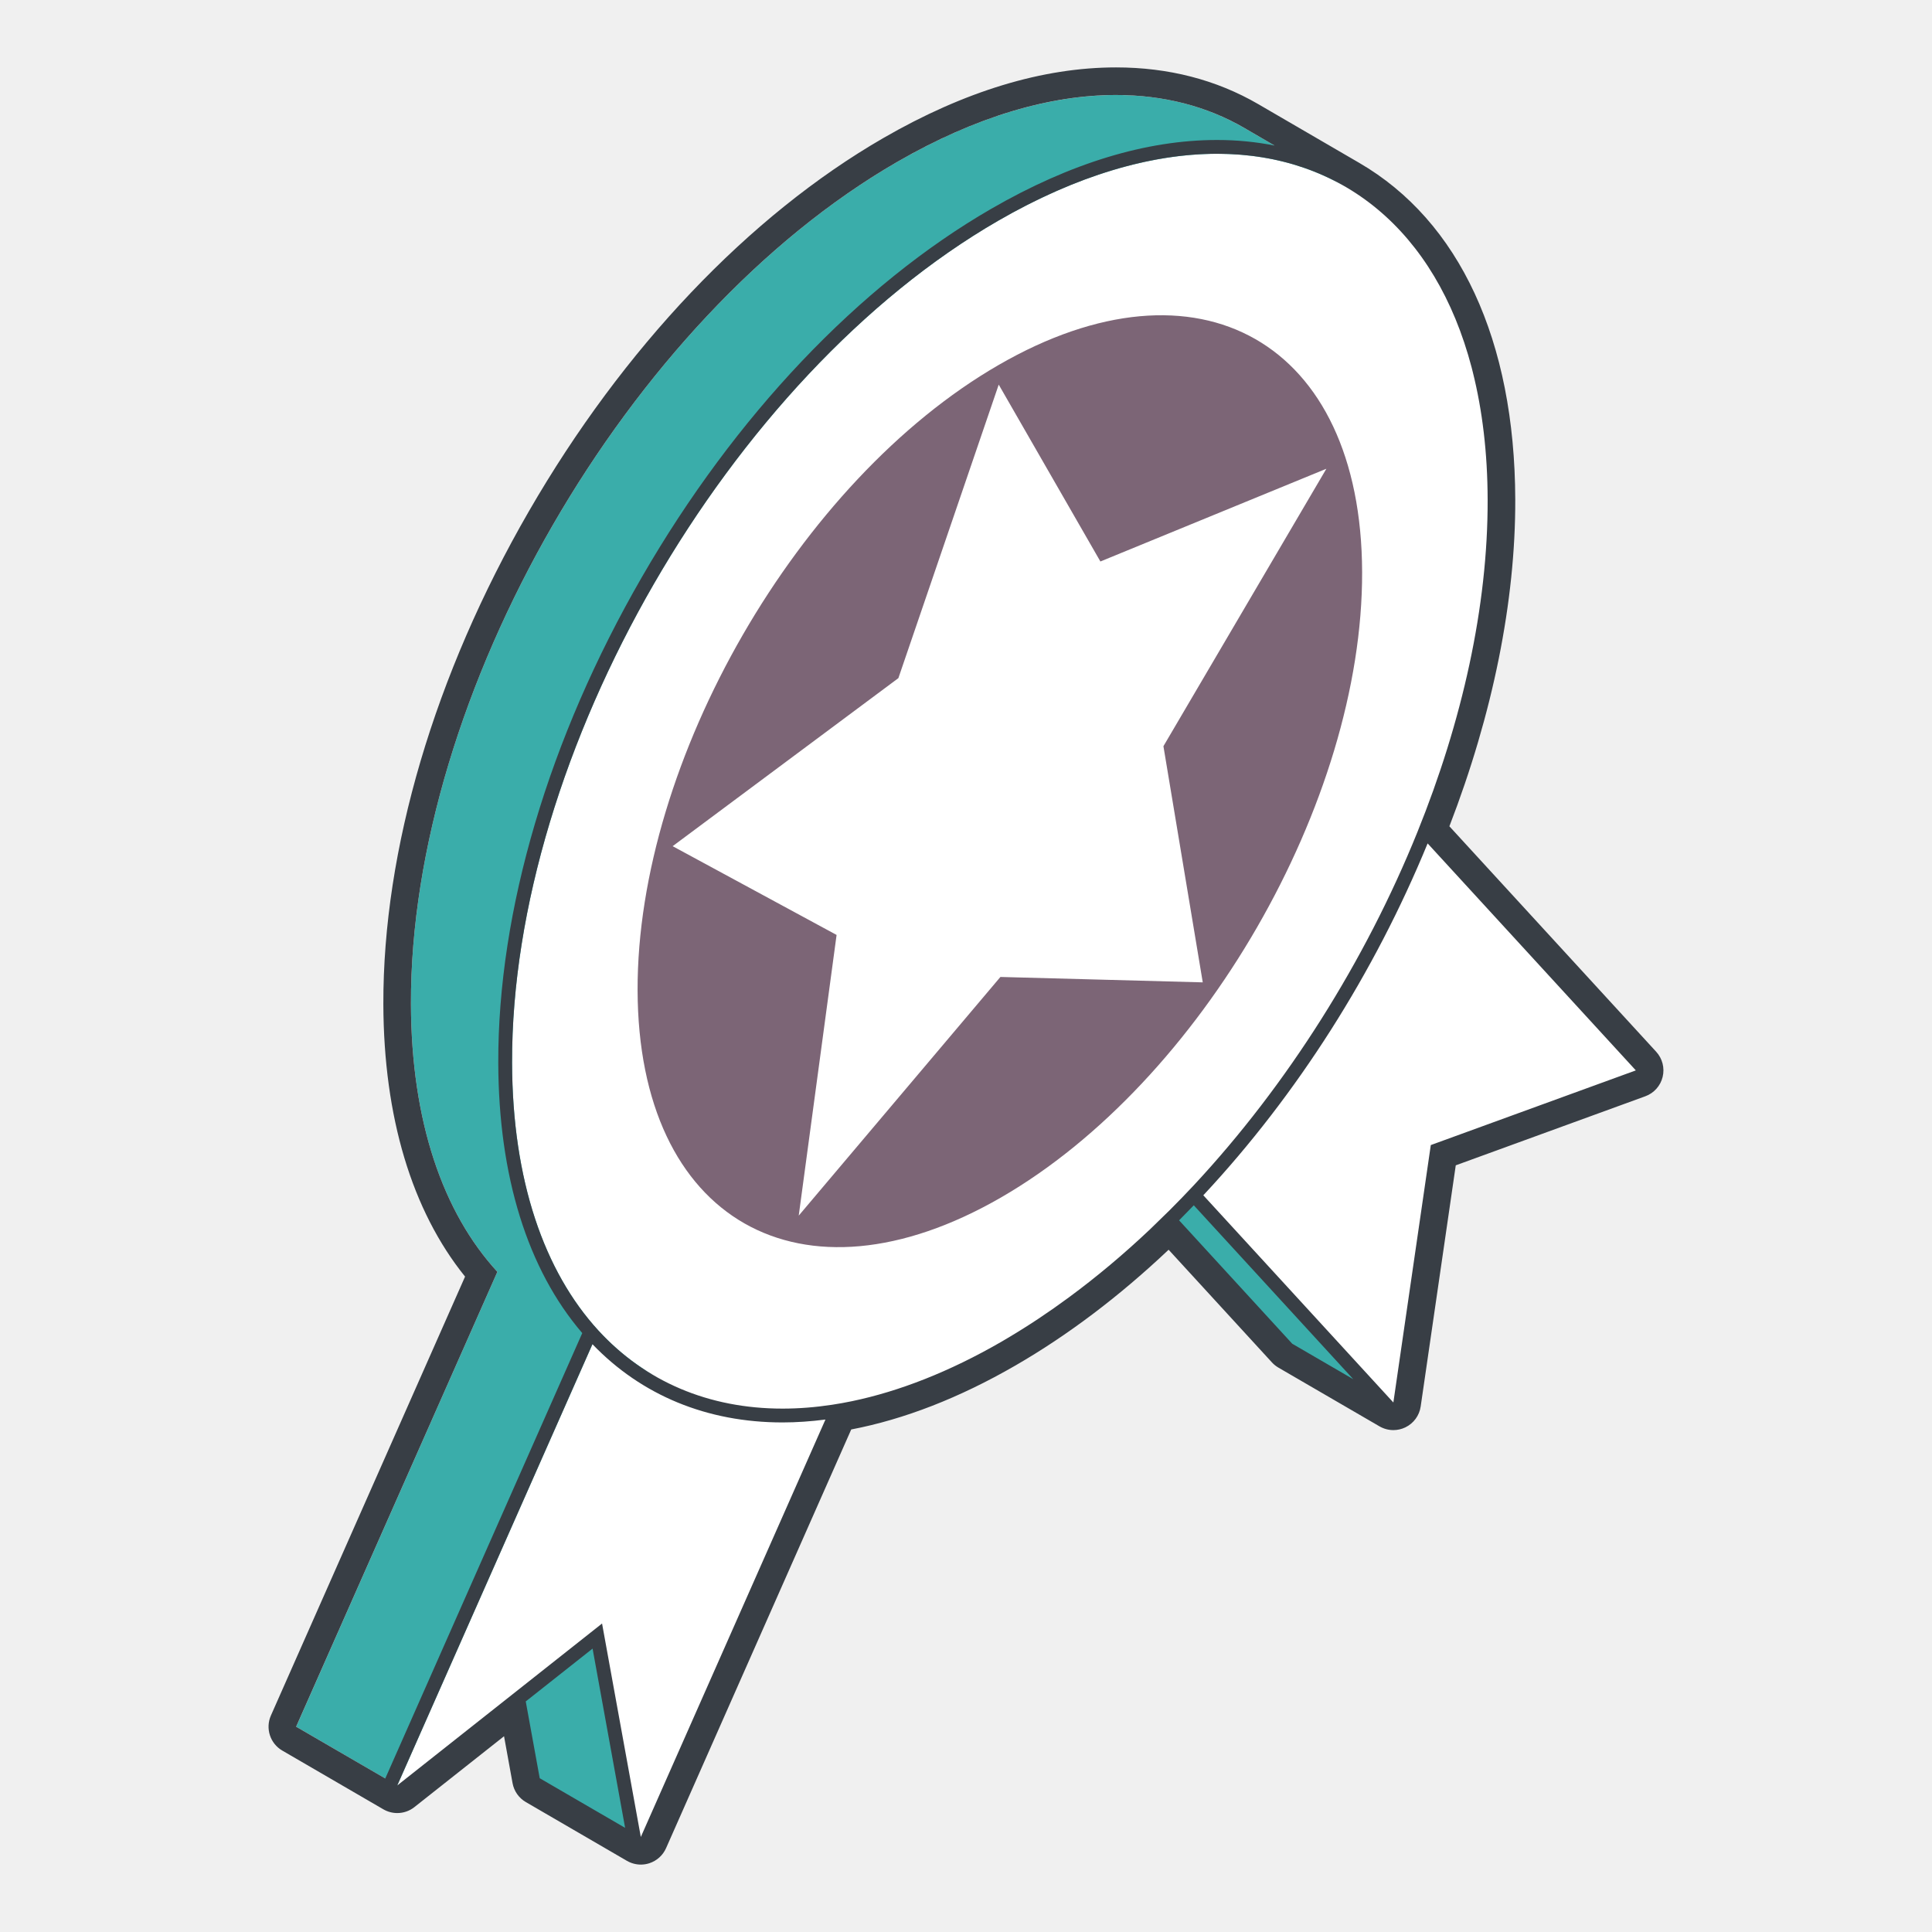
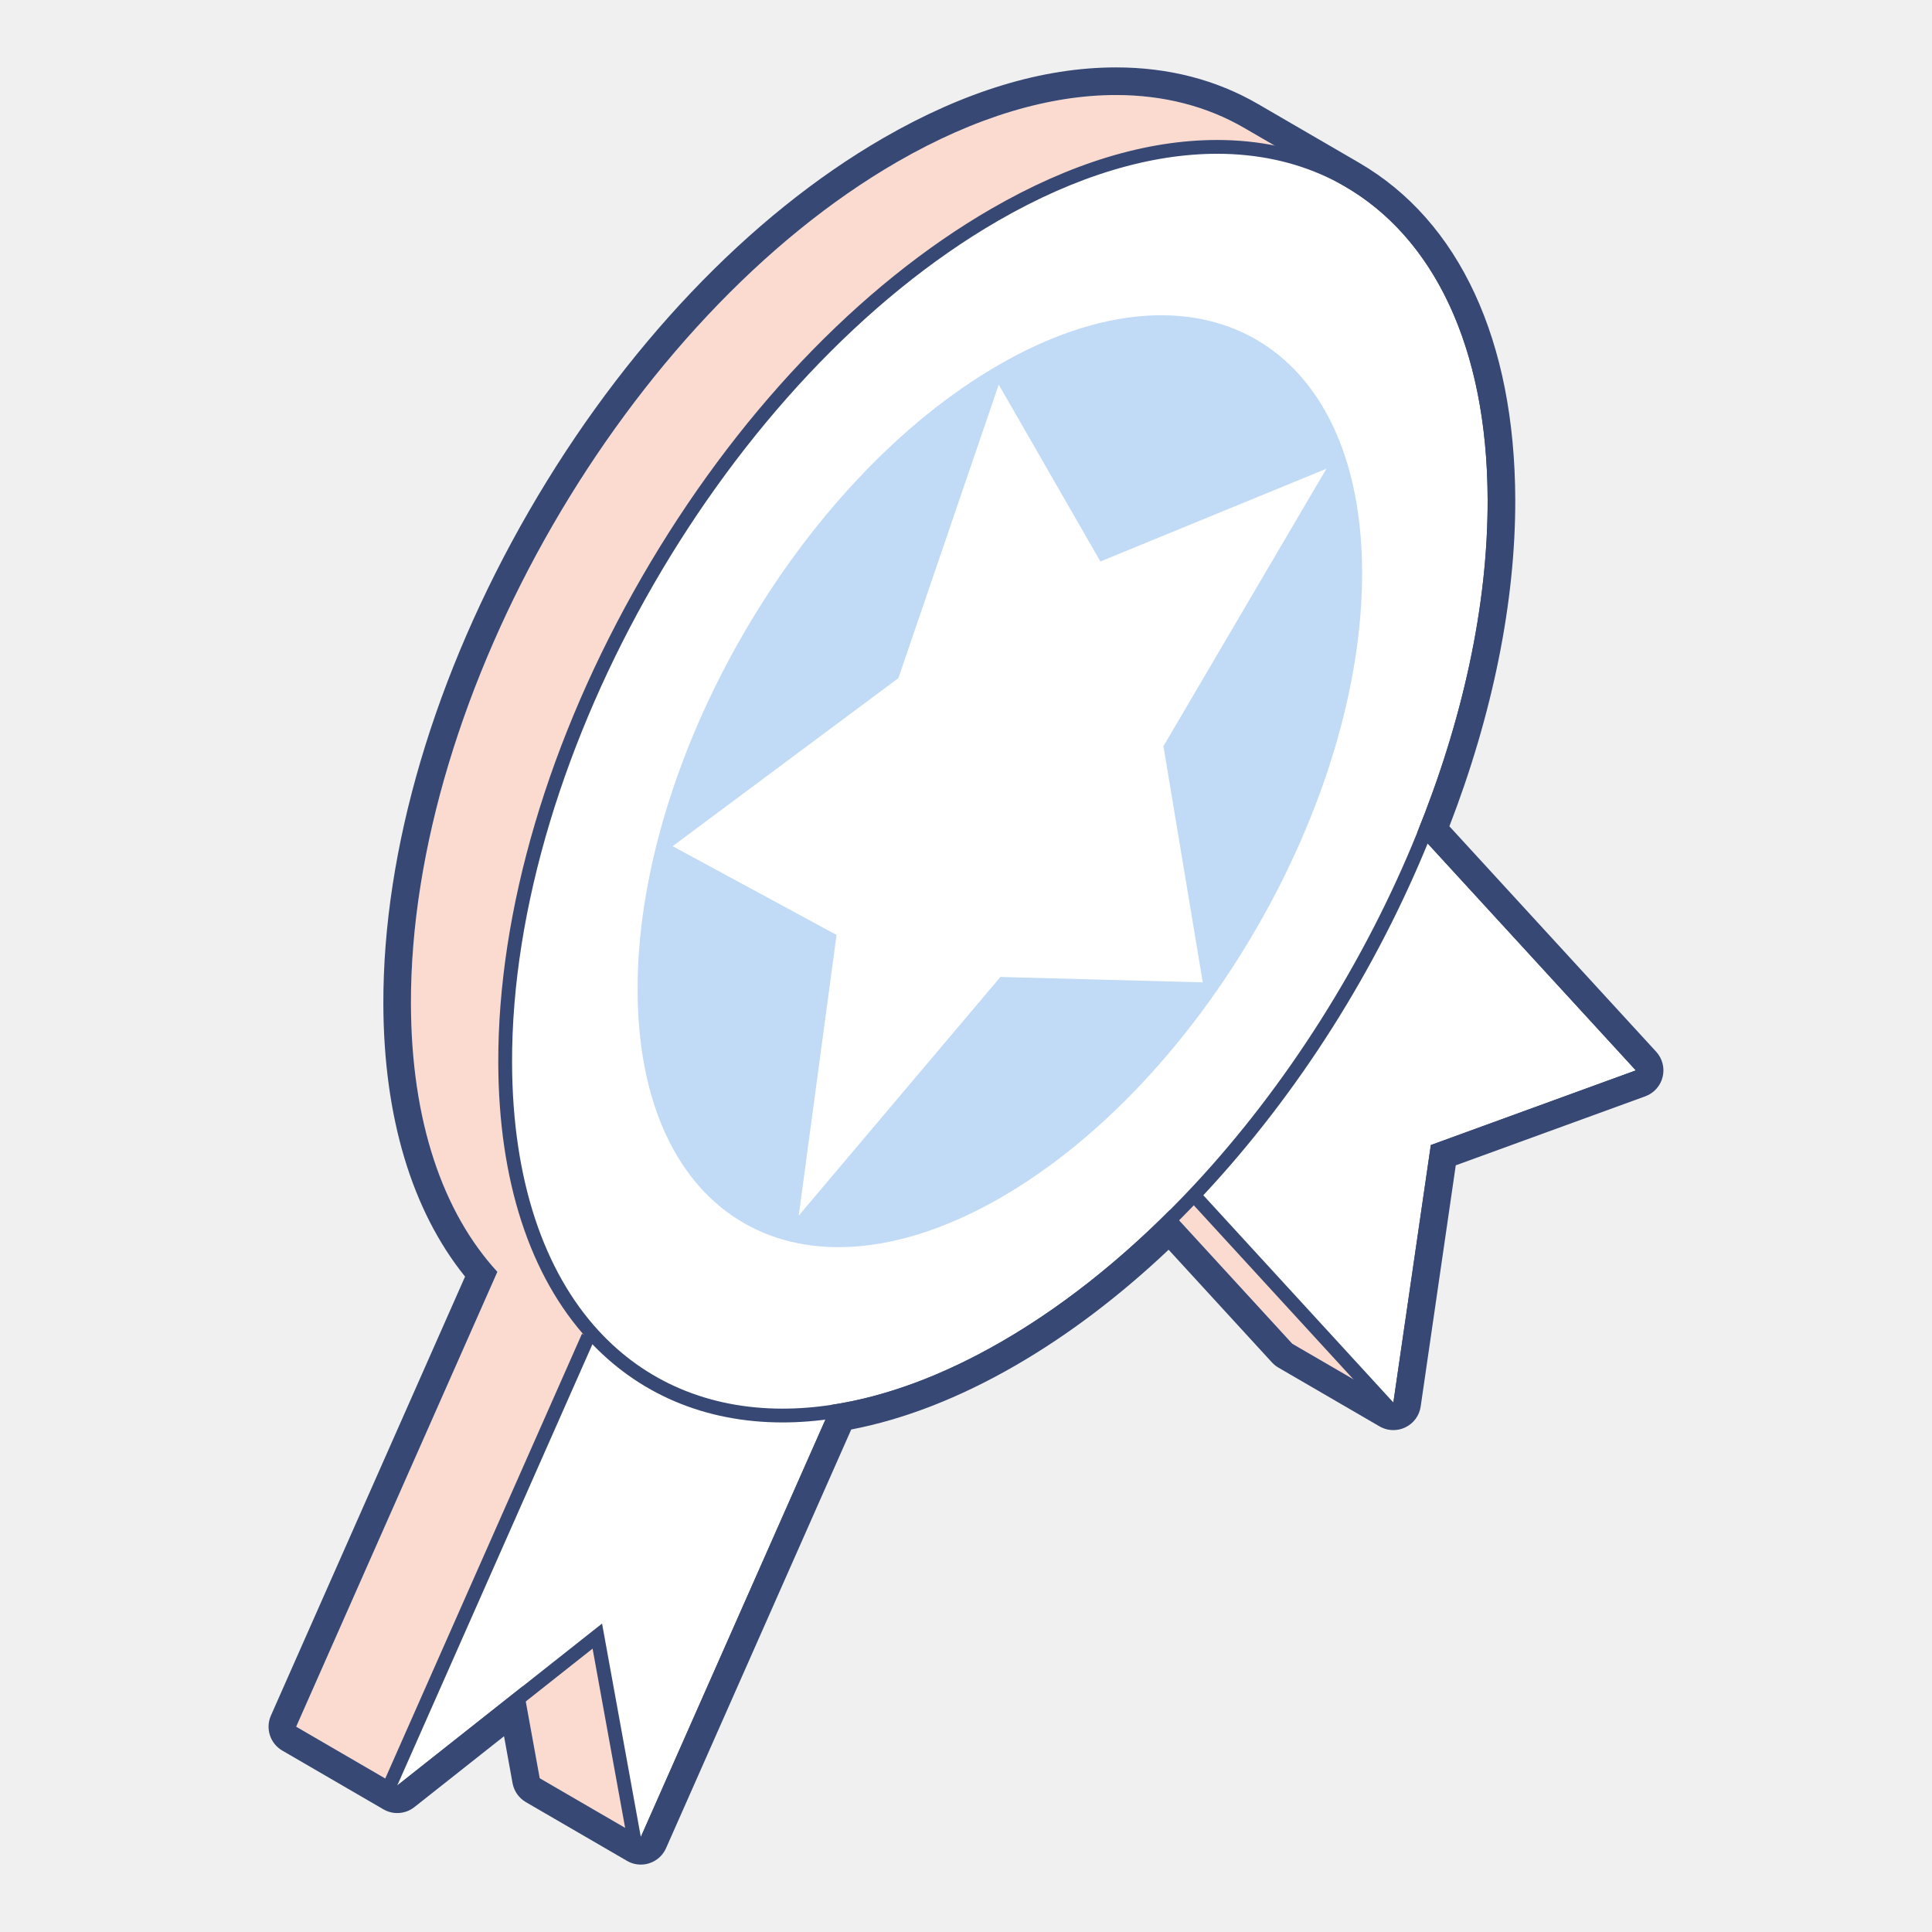
<svg xmlns="http://www.w3.org/2000/svg" viewBox="0 0 64 64" fill="none">
-   <path d="M47 7.5L44 5.5L40.5 3.5L37 2.5L31 4L24.5 8.5L18 16.5L14 26.5L13 34.5L14 39L16 42L9.5 56.5V57.5L13.5 59.5L17 57L17.5 59L21.5 61.5L28 47L33 45L38.5 41L42 44.5L44.5 46L46.5 47L48 38.5L54.5 35.5L47.5 27.5L49.5 20.5V14.5L49 10.5L47 7.5Z" fill="#FFFFFF" />
-   <path d="M45.5 46L42.5 45L38.5 40.5L39.5 39.5L45.5 46Z" fill="#3AADAA" />
-   <path d="M21 61L17.5 59.5L17 56.5L19.5 54.5H20L21 61Z" fill="#3AADAA" />
-   <path d="M29.72 5.364C34.21 2.771 38.279 2.531 41.217 4.238L44.566 6.185C41.628 4.478 37.56 4.718 33.069 7.31C24.144 12.463 16.934 24.953 16.963 35.207C16.974 39.107 18.03 42.122 19.825 44.078C20.375 44.677 20.995 45.176 21.676 45.572L19.678 44.411L13.16 59.146L9.811 57.2L16.476 42.131C14.68 40.176 13.624 37.16 13.613 33.261C13.584 23.007 20.794 10.517 29.72 5.364Z" fill="#3AADAA" />
-   <path d="M33.083 12.089C39.709 8.263 45.1 11.335 45.122 18.95C45.144 26.566 39.788 35.841 33.161 39.667C26.532 43.494 21.143 40.423 21.121 32.806C21.1 25.192 26.454 15.915 33.083 12.089ZM39.843 32.542L38.54 24.719L43.938 15.528L36.452 18.6L33.084 12.741L29.76 22.464L22.282 28.031L27.713 30.971L26.459 40.269L33.14 32.363L39.843 32.542Z" fill="#7C6576" />
-   <path fill-rule="evenodd" clip-rule="evenodd" d="M36.97 2.233C38.706 2.233 40.29 2.642 41.677 3.447L45.026 5.395C48.345 7.323 50.18 11.281 50.195 16.546C50.205 19.917 49.451 23.649 48.013 27.372L54.863 34.84C55.069 35.065 55.15 35.378 55.077 35.675C55.005 35.971 54.789 36.212 54.502 36.316L48.224 38.603L47.062 46.591C47.019 46.891 46.828 47.151 46.555 47.283C46.429 47.344 46.293 47.374 46.157 47.374C45.998 47.374 45.84 47.332 45.698 47.25L42.349 45.304C42.269 45.257 42.196 45.199 42.134 45.131L38.712 41.399C37.077 42.944 35.372 44.233 33.632 45.237C31.779 46.307 29.954 47.017 28.198 47.353L22.064 61.223C21.959 61.46 21.758 61.641 21.511 61.722C21.419 61.752 21.323 61.767 21.228 61.767C21.069 61.767 20.909 61.724 20.768 61.643L17.419 59.696C17.188 59.562 17.027 59.333 16.979 59.069L16.697 57.515L13.727 59.863C13.562 59.994 13.361 60.06 13.16 60.06C13.002 60.06 12.844 60.019 12.701 59.937L9.351 57.99C8.948 57.756 8.786 57.255 8.974 56.829L15.406 42.289C13.643 40.104 12.71 36.999 12.699 33.264C12.685 28.145 14.395 22.349 17.517 16.942C20.637 11.536 24.809 7.143 29.263 4.572C31.951 3.02 34.544 2.233 36.97 2.233ZM13.16 59.145L19.944 53.781L21.228 60.852L27.344 47.024C26.862 47.086 26.386 47.12 25.924 47.12C23.425 47.12 21.253 46.224 19.625 44.528L13.16 59.145ZM17.416 56.362L17.879 58.906L20.708 60.55L19.63 54.612L17.416 56.362ZM36.97 3.147C34.787 3.147 32.324 3.86 29.72 5.364C20.794 10.517 13.584 23.007 13.613 33.261C13.624 37.16 14.68 40.175 16.476 42.131L9.81 57.199L12.763 58.914L19.288 44.16C17.477 42.05 16.516 38.963 16.506 35.209C16.491 30.17 18.181 24.455 21.263 19.117C24.344 13.78 28.456 9.446 32.841 6.914C35.458 5.403 37.974 4.637 40.319 4.637C40.979 4.637 41.614 4.701 42.222 4.822L41.218 4.238C39.984 3.521 38.55 3.148 36.97 3.147ZM40.319 5.094C38.136 5.094 35.674 5.807 33.069 7.311C24.144 12.463 16.934 24.953 16.963 35.207C16.974 39.107 18.03 42.121 19.825 44.077C21.373 45.763 23.472 46.662 25.924 46.662C26.453 46.662 27 46.62 27.56 46.535C27.779 46.502 28 46.462 28.223 46.416C29.784 46.091 31.448 45.443 33.175 44.446C33.24 44.409 33.304 44.369 33.369 44.331C34.059 43.923 34.737 43.472 35.403 42.981C36.327 42.301 37.225 41.547 38.092 40.727L38.749 40.087C39.02 39.816 39.288 39.54 39.552 39.257C42.639 35.943 45.224 31.842 46.952 27.567C48.438 23.891 49.29 20.087 49.28 16.549C49.276 15 49.105 13.591 48.79 12.332C48.777 12.279 48.764 12.226 48.75 12.173C47.556 7.631 44.436 5.094 40.319 5.094ZM47.292 27.939C45.523 32.244 42.967 36.262 39.887 39.568C39.878 39.577 39.87 39.586 39.861 39.595L46.157 46.459L47.397 37.932L54.189 35.458L47.292 27.939ZM39.546 39.927C39.384 40.095 39.222 40.261 39.059 40.425L42.807 44.513L44.829 45.688L39.546 39.927Z" fill="#383E45" />
+   <path d="M46.157 46.459L42.808 44.513L36.203 37.31L39.552 39.257L46.157 46.459Z" fill="#FBDBD0" />
+   <path d="M46.157 46.688C46.094 46.688 46.033 46.662 45.989 46.614L39.384 39.411C39.303 39.323 39.304 39.188 39.385 39.101C42.457 35.804 45 31.786 46.74 27.482C46.77 27.409 46.834 27.357 46.911 27.343C46.925 27.34 46.938 27.339 46.952 27.339C47.016 27.339 47.077 27.366 47.121 27.413L54.358 35.303C54.409 35.36 54.429 35.438 54.411 35.512C54.393 35.586 54.339 35.646 54.267 35.672L47.604 38.099L46.384 46.492C46.371 46.58 46.309 46.652 46.225 46.678C46.203 46.685 46.18 46.688 46.157 46.688Z" fill="white" />
+   <path d="M46.952 27.568L54.189 35.458L47.398 37.931L46.157 46.459L39.552 39.257C42.639 35.943 45.224 31.842 46.952 27.568ZM46.952 27.111C46.925 27.111 46.898 27.113 46.871 27.118C46.716 27.146 46.587 27.251 46.528 27.396C44.823 31.614 42.227 35.715 39.218 38.945C39.055 39.12 39.054 39.39 39.215 39.566L45.821 46.769C45.908 46.864 46.031 46.917 46.157 46.917C46.202 46.917 46.248 46.91 46.292 46.896C46.461 46.844 46.584 46.7 46.61 46.525L47.811 38.267L54.346 35.887C54.489 35.835 54.597 35.715 54.633 35.566C54.669 35.418 54.629 35.261 54.526 35.149L47.289 27.259C47.202 27.164 47.079 27.111 46.952 27.111Z" fill="#374874" />
+   <path d="M21.228 60.852L17.879 58.906L16.594 51.835L19.944 53.782L21.228 60.852Z" fill="#FBDBD0" />
+   <path d="M13.16 59.146L9.811 57.199L16.476 42.131L19.825 44.077L13.16 59.146Z" fill="#FBDBD0" />
+   <path d="M21.201 61.079C21.101 61.068 21.021 60.992 21.003 60.893L19.787 54.197L13.302 59.325C13.26 59.358 13.21 59.374 13.16 59.374C13.111 59.374 13.061 59.358 13.02 59.327C12.937 59.262 12.909 59.149 12.951 59.053L19.616 43.985C19.647 43.914 19.712 43.864 19.788 43.852C19.8 43.85 19.813 43.849 19.825 43.849C19.889 43.849 19.95 43.875 19.994 43.923C21.502 45.566 23.552 46.434 25.924 46.434C26.442 46.434 26.982 46.392 27.526 46.31C27.537 46.308 27.549 46.307 27.56 46.307C27.631 46.307 27.698 46.34 27.742 46.397C27.793 46.463 27.803 46.552 27.769 46.628L21.437 60.945C21.4 61.028 21.318 61.081 21.228 61.081C21.219 61.081 21.21 61.081 21.201 61.079Z" fill="white" />
+   <path d="M19.825 44.077C21.373 45.764 23.472 46.663 25.923 46.663C26.453 46.663 26.999 46.621 27.56 46.536L21.228 60.852L19.944 53.782L13.16 59.146L19.825 44.077ZM19.825 43.62C19.801 43.62 19.776 43.622 19.751 43.626C19.599 43.651 19.47 43.752 19.407 43.892L12.742 58.961C12.657 59.153 12.714 59.379 12.88 59.507C12.963 59.571 13.061 59.603 13.16 59.603C13.26 59.603 13.361 59.57 13.444 59.504L19.63 54.613L20.778 60.934C20.814 61.132 20.975 61.283 21.174 61.306C21.192 61.309 21.21 61.31 21.228 61.31C21.407 61.31 21.572 61.204 21.646 61.037L27.978 46.72C28.046 46.568 28.025 46.391 27.923 46.258C27.836 46.144 27.701 46.078 27.56 46.078C27.537 46.078 27.514 46.08 27.491 46.084C26.958 46.164 26.431 46.206 25.923 46.206C23.618 46.206 21.626 45.363 20.162 43.768C20.075 43.673 19.952 43.62 19.825 43.62Z" fill="#374874" />
+   <path d="M41.217 4.238C38.279 2.531 34.21 2.771 29.72 5.364C20.794 10.517 13.584 23.007 13.613 33.261C13.624 37.161 14.68 40.175 16.476 42.131C17.026 42.73 17.646 43.23 18.326 43.626L21.676 45.572C20.995 45.177 20.376 44.677 19.825 44.077C18.03 42.122 16.974 39.107 16.963 35.207C16.934 24.953 24.144 12.463 33.069 7.31C37.56 4.718 41.629 4.477 44.567 6.185L41.217 4.238Z" fill="#FBDBD0" />
+   <path d="M25.923 46.891C23.421 46.891 21.254 45.972 19.657 44.232C17.756 42.161 16.745 39.041 16.734 35.208C16.705 24.897 23.982 12.293 32.955 7.112C35.537 5.622 38.015 4.866 40.319 4.866C43.032 4.866 45.327 5.934 46.955 7.955C48.616 10.016 49.499 12.988 49.509 16.548C49.519 19.995 48.708 23.834 47.164 27.654C45.403 32.009 42.829 36.075 39.719 39.413C37.688 41.593 35.524 43.353 33.288 44.644C31.334 45.773 29.418 46.485 27.595 46.761C27.027 46.847 26.465 46.891 25.923 46.891Z" fill="white" />
+   <path d="M40.319 5.094C45.613 5.094 49.26 9.288 49.28 16.549C49.291 20.087 48.438 23.891 46.952 27.568C45.224 31.842 42.639 35.943 39.552 39.257C37.597 41.355 35.441 43.137 33.174 44.446C31.201 45.585 29.31 46.27 27.56 46.535C26.999 46.621 26.453 46.663 25.923 46.663C23.472 46.663 21.373 45.764 19.825 44.077C18.03 42.122 16.974 39.107 16.963 35.207C16.934 24.953 24.144 12.463 33.069 7.31C35.674 5.806 38.136 5.094 40.319 5.094ZM40.319 4.637C37.974 4.637 35.458 5.403 32.84 6.914C28.456 9.446 24.344 13.78 21.262 19.117C18.18 24.455 16.491 30.17 16.506 35.209C16.517 39.099 17.548 42.273 19.489 44.386C21.13 46.175 23.355 47.12 25.923 47.12C26.477 47.12 27.05 47.075 27.629 46.987C29.481 46.706 31.423 45.985 33.403 44.842C35.658 43.54 37.839 41.766 39.886 39.568C43.015 36.211 45.605 32.12 47.376 27.739C48.931 23.893 49.747 20.023 49.737 16.547C49.727 12.934 48.827 9.914 47.133 7.812C45.46 5.735 43.103 4.637 40.319 4.637Z" fill="#374874" />
+   <path d="M33.083 12.089C39.709 8.263 45.1 11.335 45.122 18.95C45.144 26.566 39.787 35.842 33.161 39.667C26.532 43.494 21.143 40.423 21.121 32.806C21.1 25.192 26.454 15.916 33.083 12.089ZM39.843 32.542L38.54 24.719L43.938 15.528L36.452 18.6L33.084 12.741L29.76 22.464L22.282 28.031L27.712 30.971L26.459 40.269L33.14 32.363L39.843 32.542Z" fill="#C1DBF6" />
+   <path d="M36.969 3.148C38.55 3.148 39.983 3.521 41.217 4.238L44.567 6.185C44.558 6.18 44.549 6.175 44.541 6.17C47.456 7.85 49.266 11.44 49.28 16.549C49.291 20.087 48.438 23.891 46.952 27.568L54.189 35.458L47.398 37.931L46.157 46.459L42.808 44.513L38.749 40.087C37.012 41.826 35.135 43.314 33.174 44.446C31.201 45.585 29.31 46.27 27.56 46.535L21.228 60.852L17.879 58.906L17.324 55.853L13.16 59.146L9.811 57.199L16.476 42.131C14.68 40.175 13.624 37.161 13.613 33.261C13.584 23.007 20.794 10.517 29.72 5.364C32.324 3.86 34.787 3.147 36.969 3.148ZM36.97 2.233C34.544 2.233 31.951 3.02 29.262 4.572C24.809 7.143 20.638 11.536 17.517 16.942C14.396 22.349 12.685 28.145 12.699 33.263C12.71 36.999 13.643 40.104 15.406 42.289L8.975 56.829C8.786 57.256 8.948 57.755 9.351 57.99L12.701 59.936C12.844 60.019 13.002 60.06 13.16 60.06C13.362 60.06 13.562 59.993 13.727 59.863L16.697 57.515L16.979 59.069C17.027 59.333 17.188 59.562 17.419 59.697L20.769 61.643C20.91 61.725 21.068 61.767 21.228 61.767C21.323 61.767 21.418 61.752 21.511 61.722C21.758 61.642 21.959 61.46 22.064 61.222L28.198 47.354C29.954 47.017 31.779 46.307 33.631 45.238C35.371 44.233 37.077 42.944 38.712 41.399L42.134 45.131C42.197 45.199 42.269 45.257 42.349 45.304L45.698 47.25C45.84 47.332 45.998 47.374 46.157 47.374C46.293 47.374 46.429 47.344 46.555 47.283C46.828 47.151 47.019 46.892 47.062 46.591L48.224 38.603L54.502 36.317C54.789 36.212 55.005 35.971 55.077 35.675C55.15 35.378 55.069 35.065 54.863 34.84L48.013 27.372C49.451 23.649 50.204 19.918 50.195 16.546C50.18 11.281 48.345 7.323 45.026 5.395L45.026 5.394L41.677 3.448C40.29 2.642 38.706 2.233 36.97 2.233Z" fill="#374874" />
</svg>
